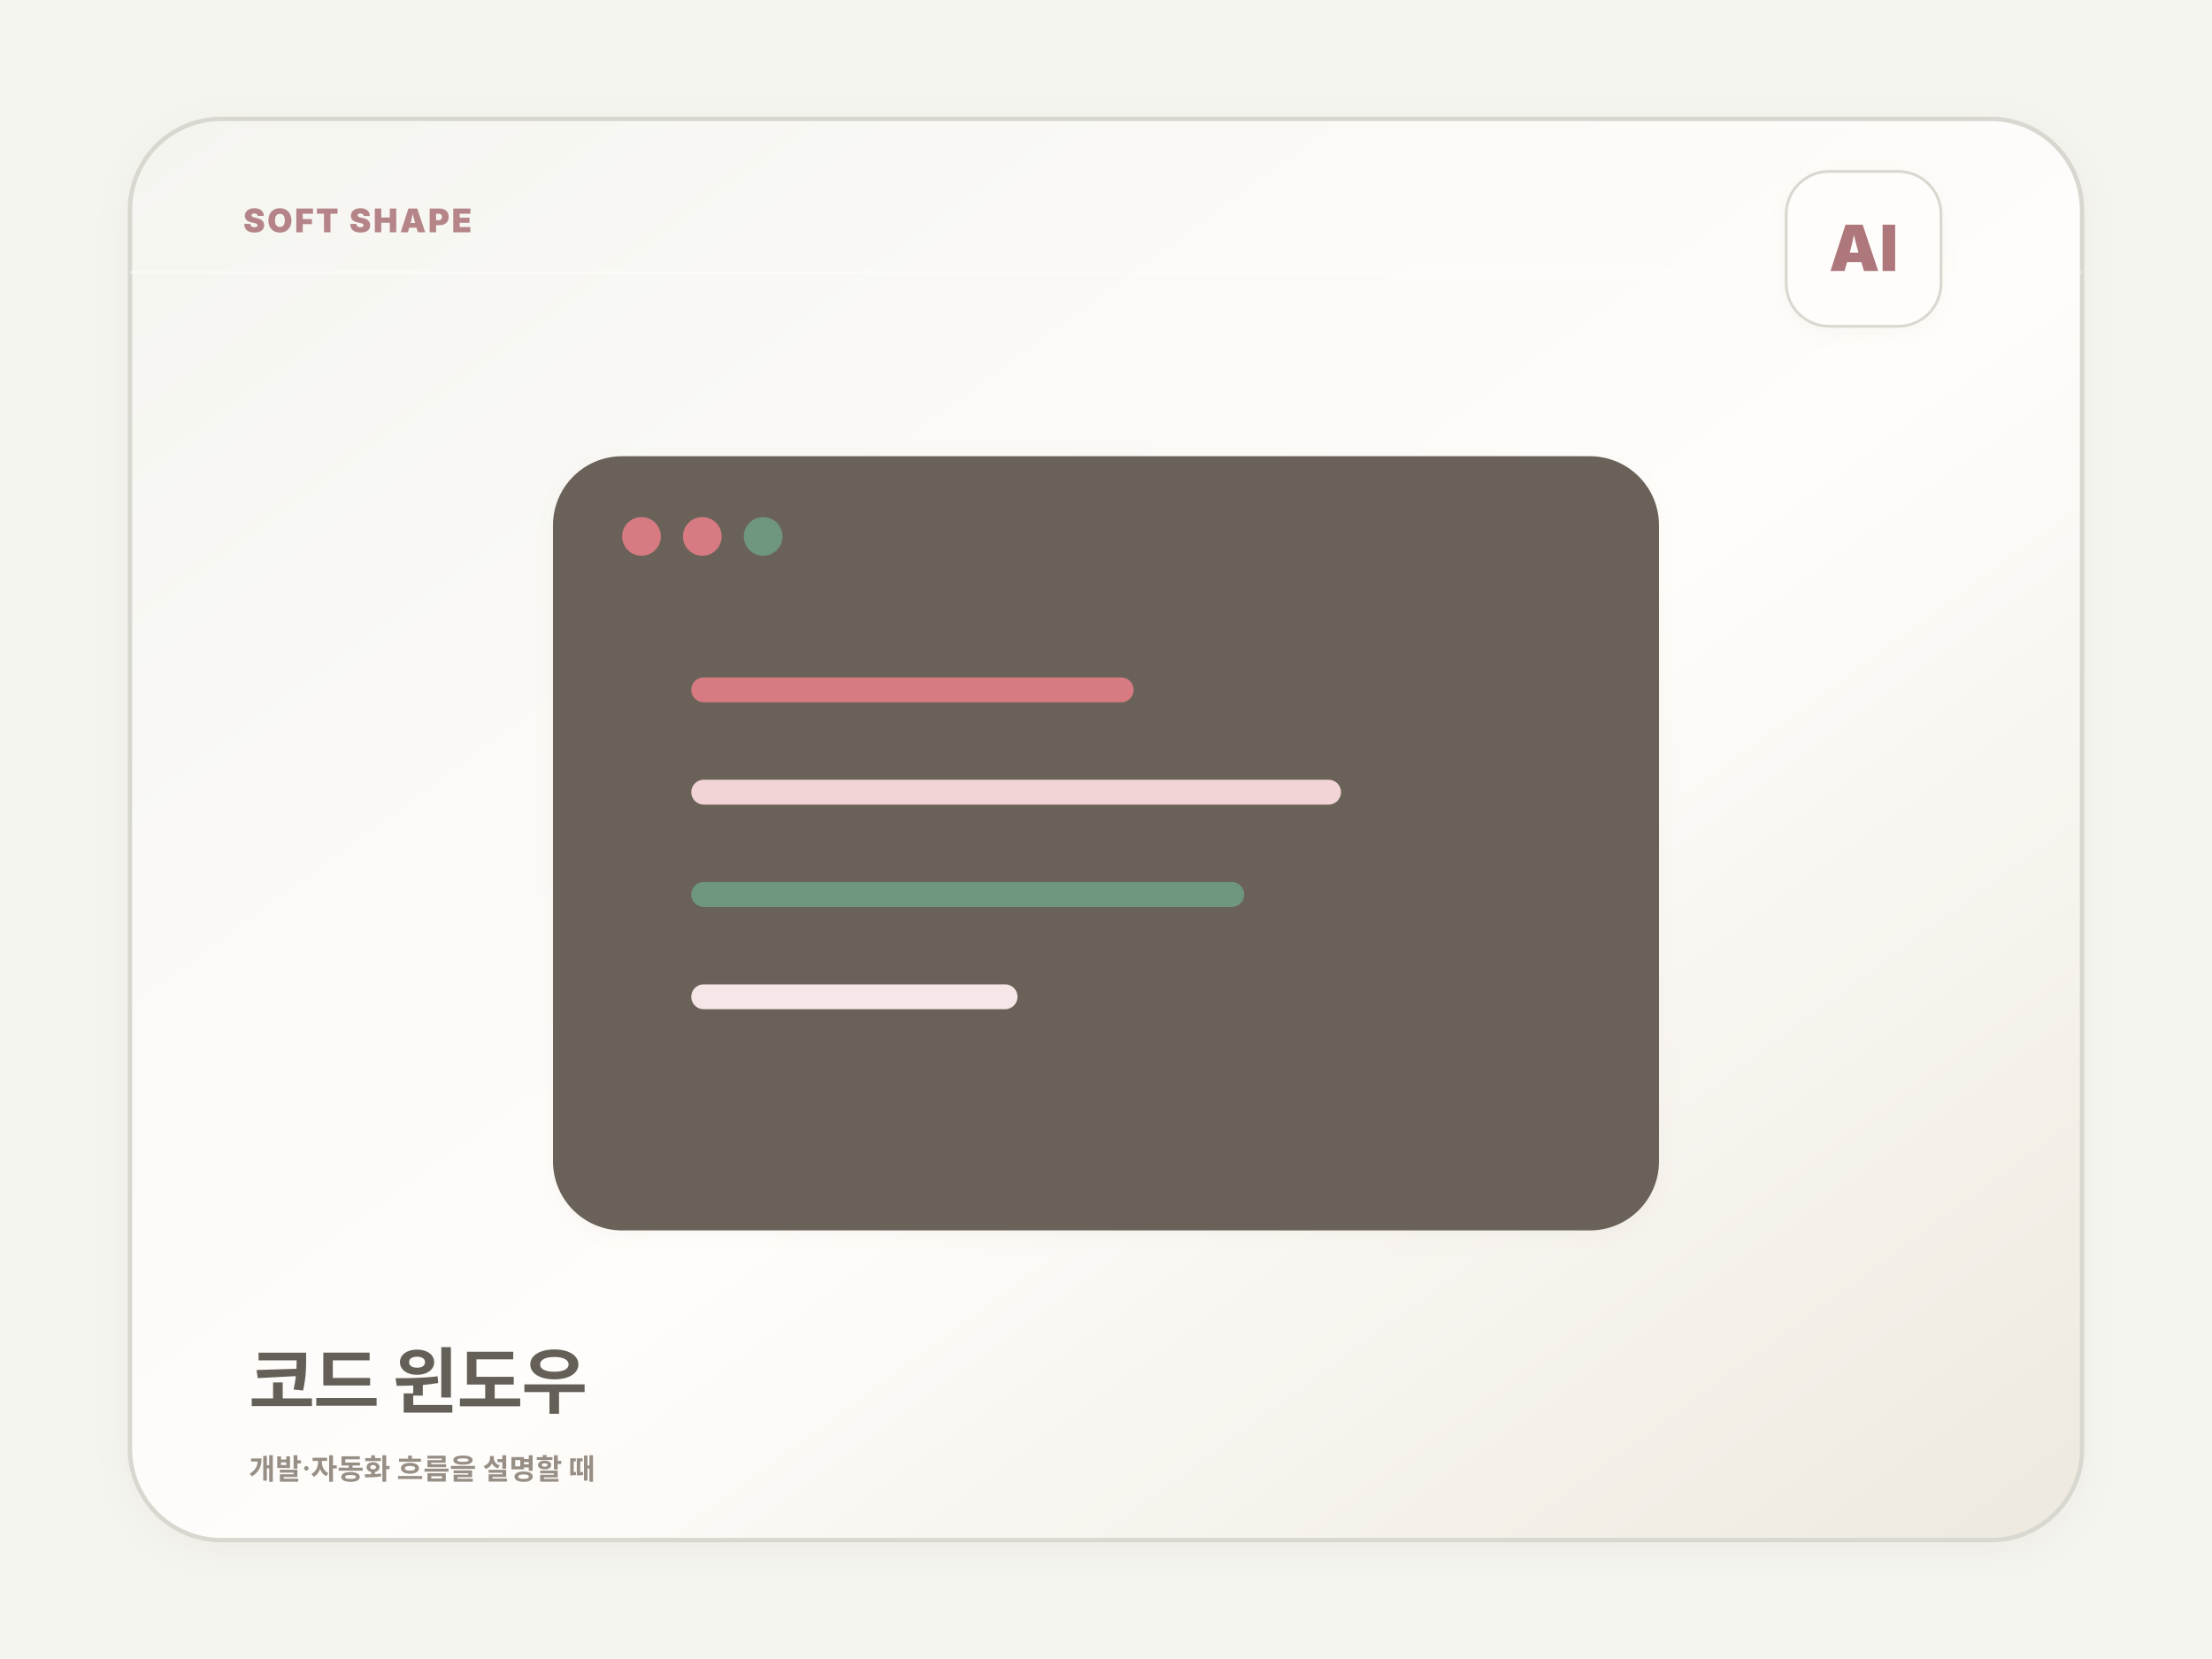
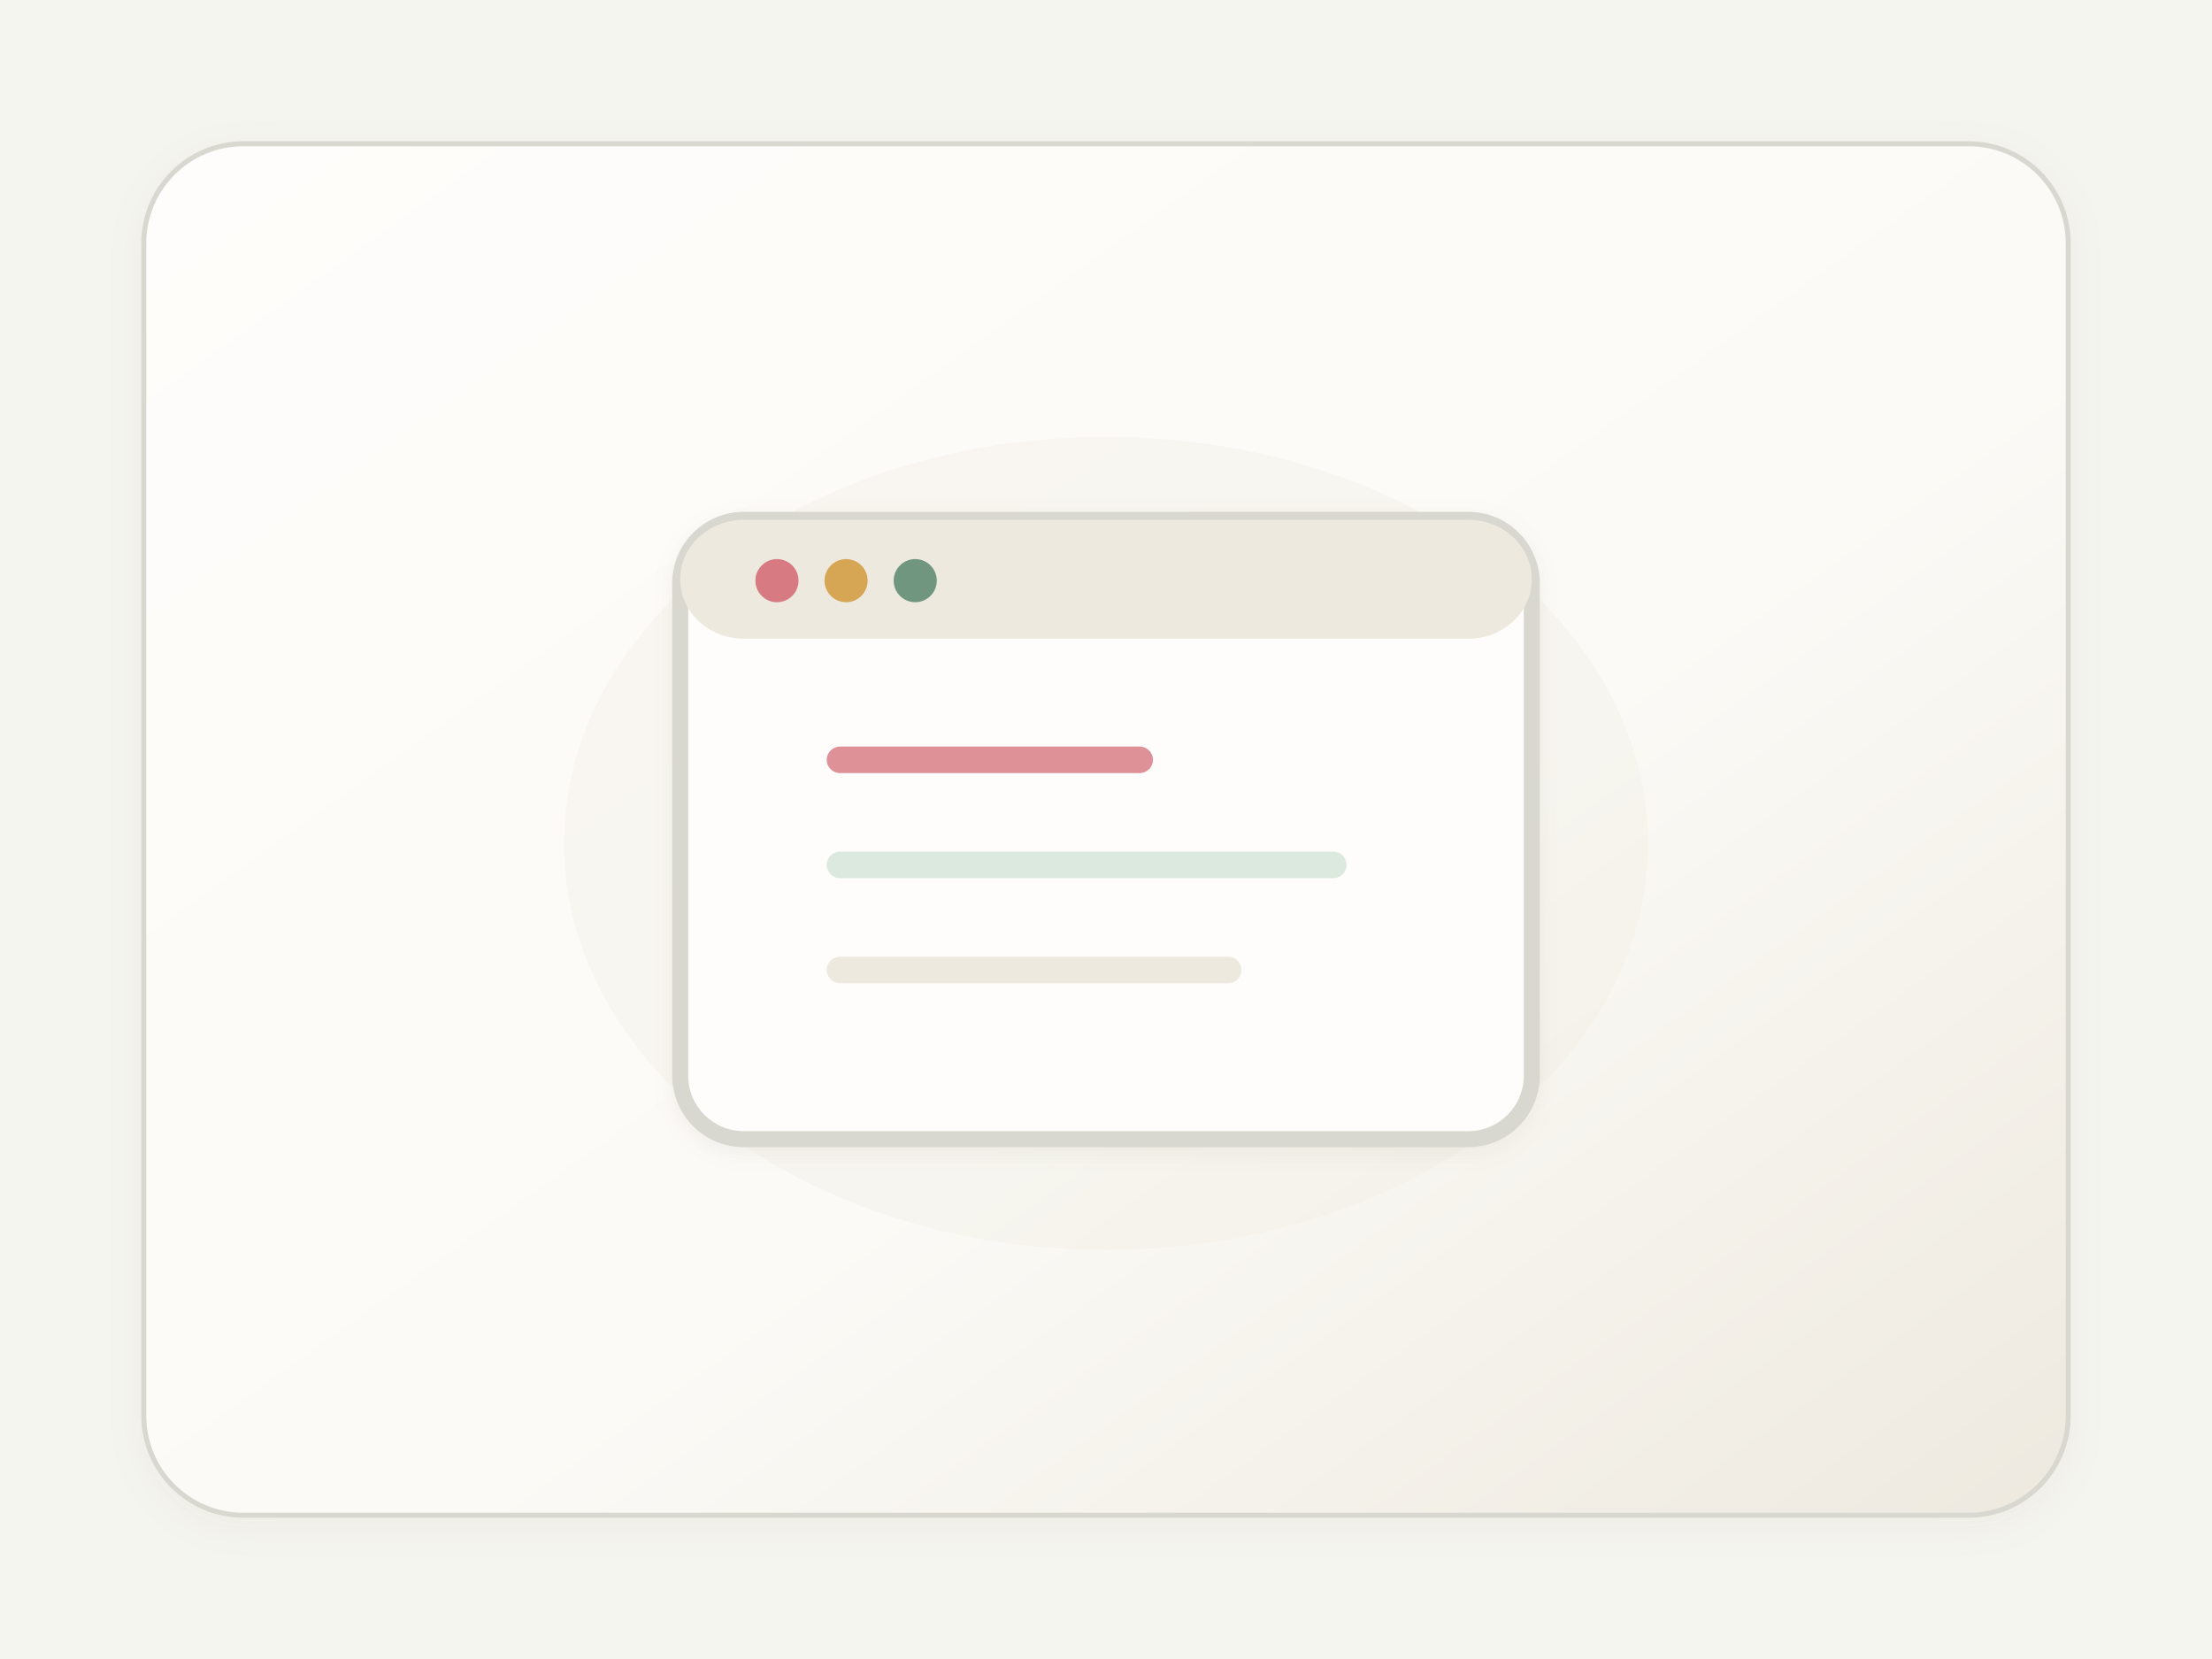
- <svg xmlns="http://www.w3.org/2000/svg" data-theme="final_20260604-soft-editorial" width="8000" height="6000" viewBox="0 0 8000 6000" role="img" aria-labelledby="title desc">
+ <svg xmlns="http://www.w3.org/2000/svg" data-theme="final_20260604-soft-editorial-v2" width="8000" height="6000" viewBox="0 0 8000 6000" role="img" aria-labelledby="title desc">
  <defs>
-     <linearGradient id="bg" x1="0" y1="0" x2="1" y2="1">
-       <stop offset="0" stop-color="#f5f5f0" />
-       <stop offset=".55" stop-color="#fffdfb" />
+     <linearGradient id="paper" x1="0" y1="0" x2="1" y2="1">
+       <stop offset="0" stop-color="#fffdfb" />
+       <stop offset=".58" stop-color="#fbfaf6" />
      <stop offset="1" stop-color="#eee9df" />
    </linearGradient>
-     <linearGradient id="orangeSoft" x1="0" y1="0" x2="1" y2="1">
-       <stop stop-color="#f2d4d7" />
+     <linearGradient id="rose" x1="0" y1="0" x2="1" y2="1">
+       <stop stop-color="#f1ccd0" />
      <stop offset="1" stop-color="#d77a82" />
    </linearGradient>
-     <linearGradient id="purpleSoft" x1="0" y1="0" x2="1" y2="1">
-       <stop stop-color="#f7e6e8" />
-       <stop offset="1" stop-color="#d77a82" />
-     </linearGradient>
-     <linearGradient id="mintSoft" x1="0" y1="0" x2="1" y2="1">
-       <stop stop-color="#f3f8f4" />
+     <linearGradient id="sage" x1="0" y1="0" x2="1" y2="1">
+       <stop stop-color="#dce9df" />
      <stop offset="1" stop-color="#6f967f" />
    </linearGradient>
-     <filter id="shadow" x="-20%" y="-20%" width="140%" height="150%">
-       <feDropShadow dx="0" dy="32" stdDeviation="54" flood-color="#a0917e" flood-opacity=".10" />
+     <linearGradient id="gold" x1="0" y1="0" x2="1" y2="1">
+       <stop stop-color="#f3e4c2" />
+       <stop offset="1" stop-color="#d7a655" />
+     </linearGradient>
+     <filter id="cardShadow" x="-20%" y="-20%" width="140%" height="150%">
+       <feDropShadow dx="0" dy="34" stdDeviation="58" flood-color="#a0917e" flood-opacity=".10" />
    </filter>
-     <filter id="soft" x="-20%" y="-20%" width="140%" height="140%">
-       <feDropShadow dx="0" dy="18" stdDeviation="30" flood-color="#a0917e" flood-opacity=".07" />
+     <filter id="softShadow" x="-25%" y="-25%" width="150%" height="150%">
+       <feDropShadow dx="0" dy="22" stdDeviation="34" flood-color="#a0917e" flood-opacity=".11" />
    </filter>
-     <style>.k{font:850 118px -apple-system,BlinkMacSystemFont,'Pretendard','Segoe UI',sans-serif;fill:#9b5960;letter-spacing:8px;opacity:.72}.t{font:850 260px -apple-system,BlinkMacSystemFont,'Pretendard','Apple SD Gothic Neo','Segoe UI',sans-serif;fill:#4b463e;letter-spacing:-6px;opacity:.86}.s{font:600 104px -apple-system,BlinkMacSystemFont,'Pretendard','Segoe UI',sans-serif;fill:#7a7065;opacity:.78}</style>
+     <style>
+     .stroke{fill:none;stroke:#6a6258;stroke-width:84;stroke-linecap:round;stroke-linejoin:round;opacity:.48}
+     .thin{fill:none;stroke:#6a6258;stroke-width:52;stroke-linecap:round;stroke-linejoin:round;opacity:.32}
+     .rose{fill:#d77a82}.rose-soft{fill:#f1ccd0}.sage{fill:#6f967f}.sage-soft{fill:#dce9df}.gold{fill:#d7a655}.gold-soft{fill:#f3e4c2}
+     .paper{fill:#fffdfb}.line{stroke:#d8d8d0}.motif{filter:url(#softShadow)}
+   </style>
  </defs>
  <rect width="8000" height="6000" fill="#f5f5f0" />
-   <rect x="470" y="430" width="7060" height="5140" rx="330" fill="url(#bg)" stroke="#d8d8d0" stroke-width="16" filter="url(#shadow)" />
-   <rect x="470" y="980" width="7060" height="10" fill="#fff" opacity=".36" />
-   <text x="880" y="840" class="k">SOFT SHAPE</text>
-   <rect x="6460" y="620" width="560" height="560" rx="155" fill="#fffdfb" stroke="#d8d8d0" stroke-width="10" filter="url(#soft)" />
-   <text x="6740" y="980" text-anchor="middle" font-family="-apple-system,BlinkMacSystemFont,'Pretendard','Apple SD Gothic Neo','Segoe UI',sans-serif" font-size="230" font-weight="850" fill="#9b5960" opacity=".82">AI</text>
-   <g>
-     <rect x="2000" y="1650" width="4000" height="2800" rx="250" fill="#6a6258" filter="url(#soft)" />
-     <circle cx="2320" cy="1940" r="70" fill="#d77a82" />
-     <circle cx="2540" cy="1940" r="70" fill="#d77a82" />
-     <circle cx="2760" cy="1940" r="70" fill="#6f967f" />
-     <rect x="2500" y="2450" width="1600" height="90" rx="45" fill="#d77a82" />
-     <rect x="2500" y="2820" width="2350" height="90" rx="45" fill="#f2d4d7" />
-     <rect x="2500" y="3190" width="2000" height="90" rx="45" fill="#6f967f" />
-     <rect x="2500" y="3560" width="1180" height="90" rx="45" fill="#f7e6e8" />
+   <rect x="520" y="520" width="6960" height="4960" rx="360" fill="url(#paper)" stroke="#d8d8d0" stroke-width="18" filter="url(#cardShadow)" />
+   <ellipse cx="4000" cy="3050" rx="1960" ry="1470" fill="#eee9df" opacity=".28" />
+   <g class="motif" transform="translate(4000 3000)">
+     <rect x="-1540" y="-1120" width="3080" height="2240" rx="230" fill="#fffdfb" stroke="#d8d8d0" stroke-width="58" />
+     <rect x="-1540" y="-1120" width="3080" height="430" rx="230" fill="#eee9df" />
+     <circle cx="-1190" cy="-900" r="78" fill="#d77a82" />
+     <circle cx="-940" cy="-900" r="78" fill="#d7a655" />
+     <circle cx="-690" cy="-900" r="78" fill="#6f967f" />
+     <rect x="-1010" y="-300" width="1180" height="96" rx="48" fill="#d77a82" opacity=".82" />
+     <rect x="-1010" y="80" width="1880" height="96" rx="48" fill="#dce9df" />
+     <rect x="-1010" y="460" width="1500" height="96" rx="48" fill="#eee9df" />
  </g>
-   <text x="900" y="5090" class="t">코드 윈도우</text>
-   <text x="900" y="5350" class="s">개발·자동화 흐름을 설명할 때</text>
</svg>
